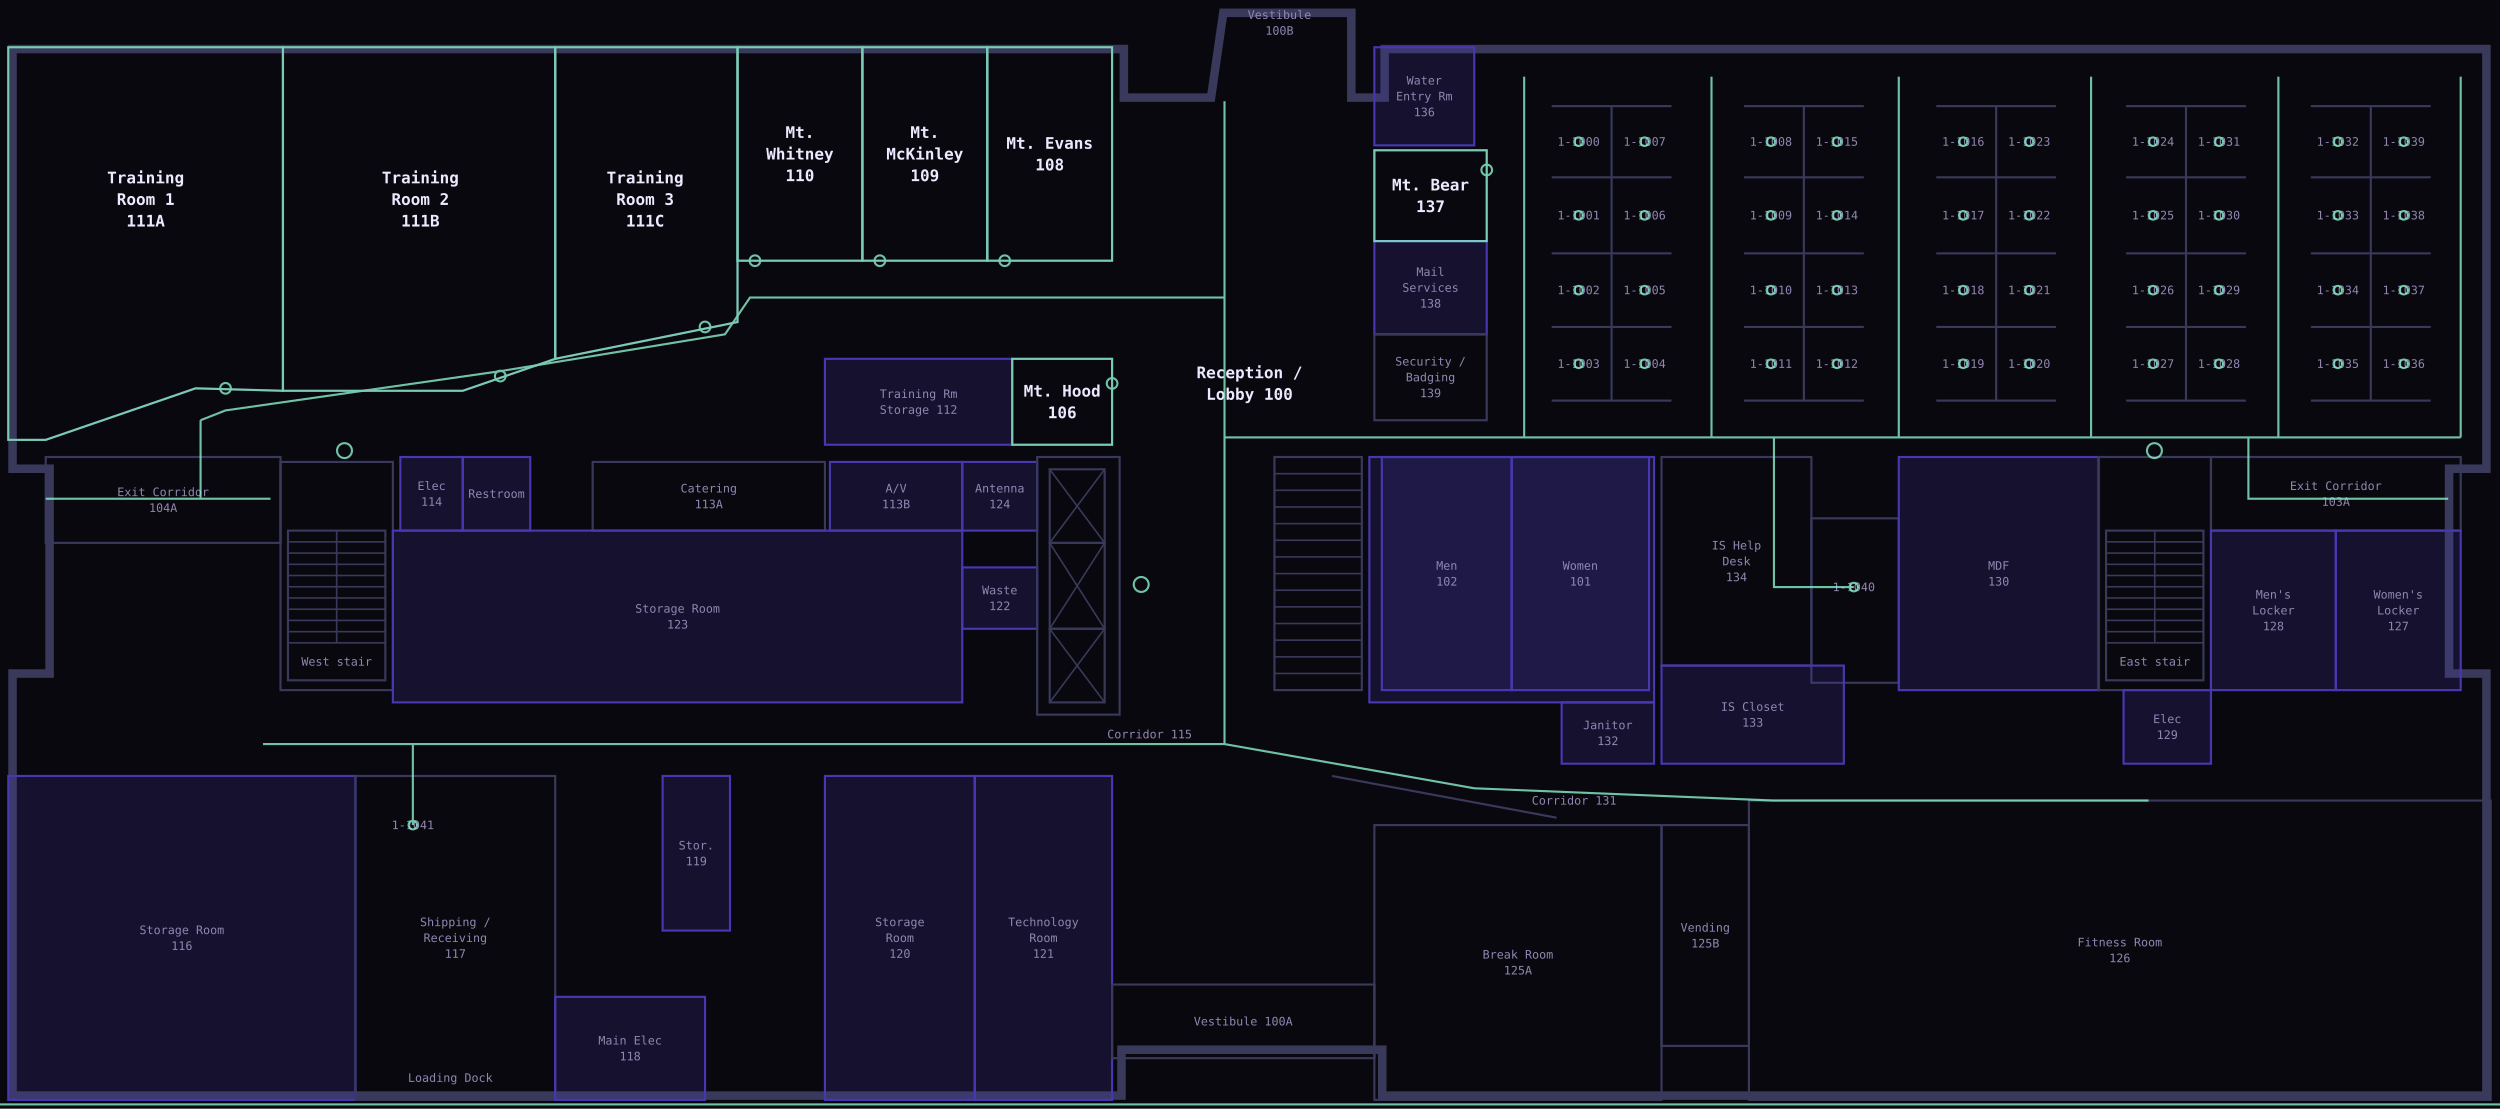
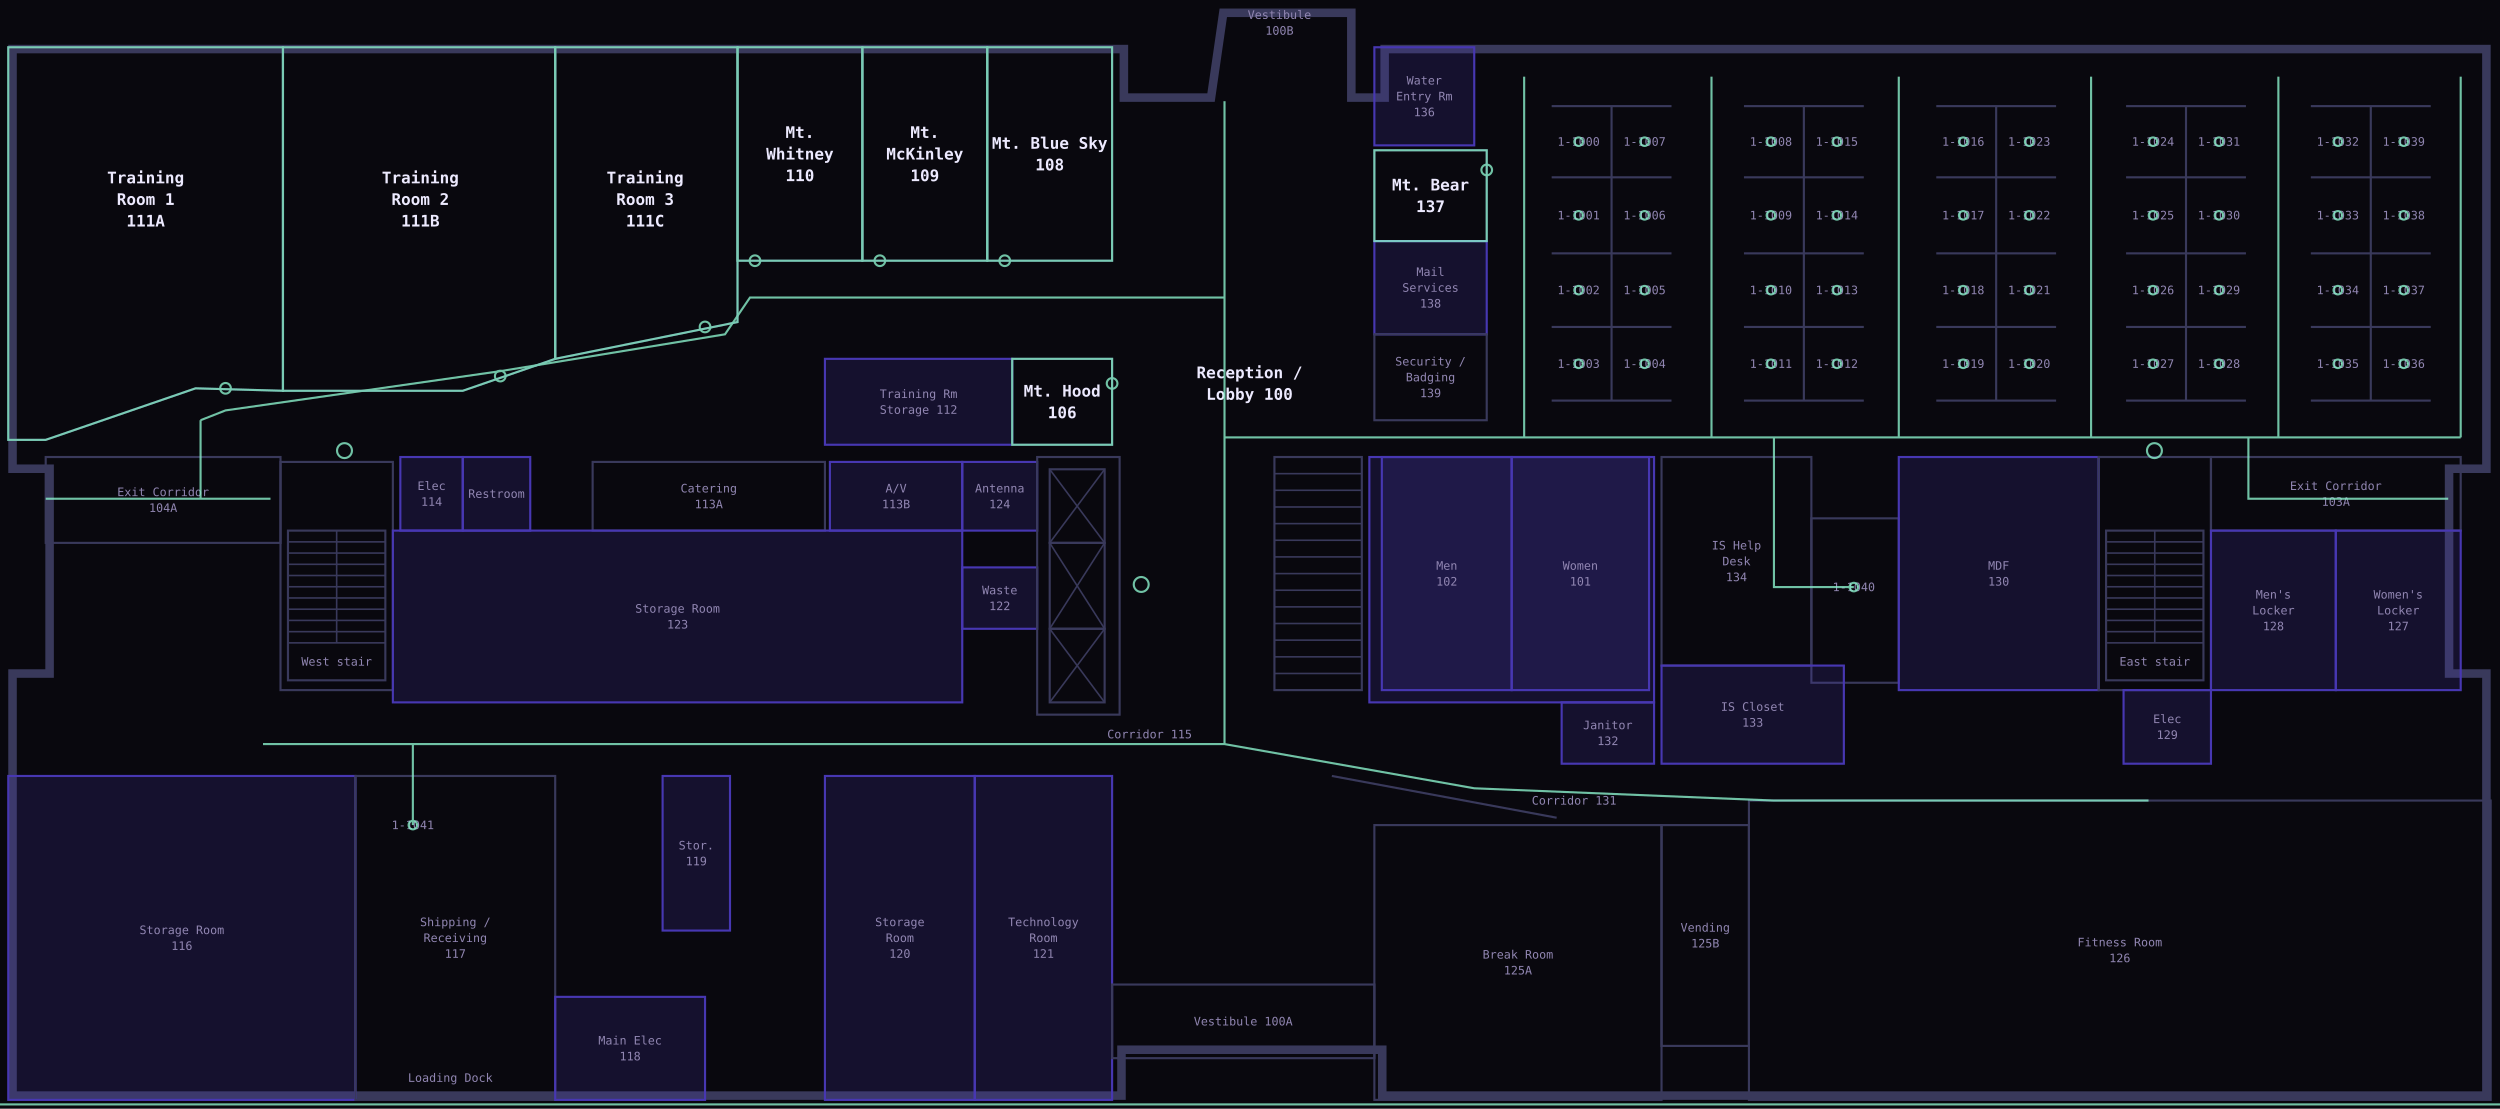
<svg xmlns="http://www.w3.org/2000/svg" width="4688" height="2079" viewBox="0 0 4688 2079">
  <rect width="4688" height="2079" fill="#09080e" />
  <g id="plan">
    <g id="building-outline" transform="translate(0,0)">
      <clipPath id="outline-clip">
        <polygon points="4670.5,2062.5 4670.5,1255 4600.5,1255 4600.5,887 4670.5,887 4670.5,84 2588.5,84 2588.5,175 2542,175 2542,16 2287,16 2264,175 2115.5,175 2115.5,84 15.5,84 15.5,887 85,887 85,1255 15.5,1255 15.5,2062.5 2111,2062.5 2111,1976.5 2584,1976.5 2584,2062.5" />
      </clipPath>
      <polygon points="4670.5,2062.5 4670.5,1255 4600.5,1255 4600.5,887 4670.5,887 4670.5,84 2588.5,84 2588.5,175 2542,175 2542,16 2287,16 2264,175 2115.5,175 2115.5,84 15.5,84 15.5,887 85,887 85,1255 15.5,1255 15.5,2062.5 2111,2062.5 2111,1976.5 2584,1976.5 2584,2062.5" fill="none" stroke="#39395b" stroke-width="32" clip-path="url(#outline-clip)" />
    </g>
    <polygon points="15.5,88.6 530.6,88.6 530.6,732.8 366.7,728.2 85.7,824.8 15.5,824.8" fill="none" stroke="#39395b" stroke-width="4" />
    <text x="273.1" y="333.4" font-family="Roboto Mono, ui-monospace, Menlo, monospace" font-size="30" font-weight="600" fill="#edeaff" text-anchor="middle" dominant-baseline="central">Training</text>
    <text x="273.1" y="373.9" font-family="Roboto Mono, ui-monospace, Menlo, monospace" font-size="30" font-weight="600" fill="#edeaff" text-anchor="middle" dominant-baseline="central">Room 1</text>
    <text x="273.1" y="414.4" font-family="Roboto Mono, ui-monospace, Menlo, monospace" font-size="30" font-weight="600" fill="#edeaff" text-anchor="middle" dominant-baseline="central">111A</text>
    <polygon points="530.6,88.6 1041.1,88.6 1041.1,672.9 867.8,732.8 530.6,732.8" fill="none" stroke="#39395b" stroke-width="4" />
    <text x="788.2" y="333.4" font-family="Roboto Mono, ui-monospace, Menlo, monospace" font-size="30" font-weight="600" fill="#edeaff" text-anchor="middle" dominant-baseline="central">Training</text>
    <text x="788.2" y="373.9" font-family="Roboto Mono, ui-monospace, Menlo, monospace" font-size="30" font-weight="600" fill="#edeaff" text-anchor="middle" dominant-baseline="central">Room 2</text>
    <text x="788.2" y="414.4" font-family="Roboto Mono, ui-monospace, Menlo, monospace" font-size="30" font-weight="600" fill="#edeaff" text-anchor="middle" dominant-baseline="central">111B</text>
    <polygon points="1041.1,88.6 1383,88.6 1383,603.9 1041.1,672.9" fill="none" stroke="#39395b" stroke-width="4" />
    <text x="1209.7" y="333.4" font-family="Roboto Mono, ui-monospace, Menlo, monospace" font-size="30" font-weight="600" fill="#edeaff" text-anchor="middle" dominant-baseline="central">Training</text>
    <text x="1209.7" y="373.9" font-family="Roboto Mono, ui-monospace, Menlo, monospace" font-size="30" font-weight="600" fill="#edeaff" text-anchor="middle" dominant-baseline="central">Room 3</text>
    <text x="1209.7" y="414.4" font-family="Roboto Mono, ui-monospace, Menlo, monospace" font-size="30" font-weight="600" fill="#edeaff" text-anchor="middle" dominant-baseline="central">111C</text>
    <polygon points="1383,88.6 1617.1,88.6 1617.1,488.9 1383,488.9" fill="none" stroke="#39395b" stroke-width="4" />
    <text x="1500" y="248.3" font-family="Roboto Mono, ui-monospace, Menlo, monospace" font-size="30" font-weight="600" fill="#edeaff" text-anchor="middle" dominant-baseline="central">Mt.</text>
    <text x="1500" y="288.8" font-family="Roboto Mono, ui-monospace, Menlo, monospace" font-size="30" font-weight="600" fill="#edeaff" text-anchor="middle" dominant-baseline="central">Whitney</text>
    <text x="1500" y="329.3" font-family="Roboto Mono, ui-monospace, Menlo, monospace" font-size="30" font-weight="600" fill="#edeaff" text-anchor="middle" dominant-baseline="central">110</text>
    <polygon points="1617.1,88.6 1851.3,88.6 1851.3,488.9 1617.1,488.9" fill="none" stroke="#39395b" stroke-width="4" />
    <text x="1734.2" y="248.3" font-family="Roboto Mono, ui-monospace, Menlo, monospace" font-size="30" font-weight="600" fill="#edeaff" text-anchor="middle" dominant-baseline="central">Mt.</text>
    <text x="1734.2" y="288.8" font-family="Roboto Mono, ui-monospace, Menlo, monospace" font-size="30" font-weight="600" fill="#edeaff" text-anchor="middle" dominant-baseline="central">McKinley</text>
    <text x="1734.2" y="329.3" font-family="Roboto Mono, ui-monospace, Menlo, monospace" font-size="30" font-weight="600" fill="#edeaff" text-anchor="middle" dominant-baseline="central">109</text>
    <polygon points="1851.3,88.6 2085.4,88.6 2085.4,488.9 1851.3,488.9" fill="none" stroke="#39395b" stroke-width="4" />
-     <text x="1968.4" y="268.6" font-family="Roboto Mono, ui-monospace, Menlo, monospace" font-size="30" font-weight="600" fill="#edeaff" text-anchor="middle" dominant-baseline="central">Mt. Evans</text>
+     <text x="1968.4" y="268.6" font-family="Roboto Mono, ui-monospace, Menlo, monospace" font-size="30" font-weight="600" fill="#edeaff" text-anchor="middle" dominant-baseline="central">Mt. Blue Sky</text>
    <text x="1968.4" y="309.1" font-family="Roboto Mono, ui-monospace, Menlo, monospace" font-size="30" font-weight="600" fill="#edeaff" text-anchor="middle" dominant-baseline="central">108</text>
    <polygon points="1546.9,672.9 1898.1,672.9 1898.1,834 1546.9,834" fill="#4737b2" fill-opacity=".2" stroke="#4737b2" stroke-width="4" />
    <text x="1722.5" y="738.7" font-family="Roboto Mono, ui-monospace, Menlo, monospace" font-size="22" font-weight="400" fill="#9186b2" text-anchor="middle" dominant-baseline="central">Training Rm</text>
    <text x="1722.5" y="768.4" font-family="Roboto Mono, ui-monospace, Menlo, monospace" font-size="22" font-weight="400" fill="#9186b2" text-anchor="middle" dominant-baseline="central">Storage 112</text>
    <polygon points="1898.1,672.9 2085.4,672.9 2085.4,834 1898.1,834" fill="none" stroke="#39395b" stroke-width="4" />
    <text x="1991.8" y="733.3" font-family="Roboto Mono, ui-monospace, Menlo, monospace" font-size="30" font-weight="600" fill="#edeaff" text-anchor="middle" dominant-baseline="central">Mt. Hood</text>
    <text x="1991.8" y="773.8" font-family="Roboto Mono, ui-monospace, Menlo, monospace" font-size="30" font-weight="600" fill="#edeaff" text-anchor="middle" dominant-baseline="central">106</text>
    <polygon points="2577.2,88.6 2764.5,88.6 2764.5,272.6 2577.2,272.6" fill="#4737b2" fill-opacity=".2" stroke="#4737b2" stroke-width="4" />
    <text x="2670.8" y="150.9" font-family="Roboto Mono, ui-monospace, Menlo, monospace" font-size="22" font-weight="400" fill="#9186b2" text-anchor="middle" dominant-baseline="central">Water</text>
    <text x="2670.8" y="180.6" font-family="Roboto Mono, ui-monospace, Menlo, monospace" font-size="22" font-weight="400" fill="#9186b2" text-anchor="middle" dominant-baseline="central">Entry Rm</text>
    <text x="2670.8" y="210.3" font-family="Roboto Mono, ui-monospace, Menlo, monospace" font-size="22" font-weight="400" fill="#9186b2" text-anchor="middle" dominant-baseline="central">136</text>
    <polygon points="2577.2,281.8 2787.9,281.8 2787.9,452.1 2577.2,452.1" fill="none" stroke="#39395b" stroke-width="4" />
    <text x="2682.5" y="346.8" font-family="Roboto Mono, ui-monospace, Menlo, monospace" font-size="30" font-weight="600" fill="#edeaff" text-anchor="middle" dominant-baseline="central">Mt. Bear</text>
    <text x="2682.5" y="387.3" font-family="Roboto Mono, ui-monospace, Menlo, monospace" font-size="30" font-weight="600" fill="#edeaff" text-anchor="middle" dominant-baseline="central">137</text>
    <polygon points="2577.2,452.1 2787.9,452.1 2787.9,626.9 2577.2,626.9" fill="#4737b2" fill-opacity=".2" stroke="#4737b2" stroke-width="4" />
    <text x="2682.5" y="509.8" font-family="Roboto Mono, ui-monospace, Menlo, monospace" font-size="22" font-weight="400" fill="#9186b2" text-anchor="middle" dominant-baseline="central">Mail</text>
    <text x="2682.5" y="539.5" font-family="Roboto Mono, ui-monospace, Menlo, monospace" font-size="22" font-weight="400" fill="#9186b2" text-anchor="middle" dominant-baseline="central">Services</text>
    <text x="2682.5" y="569.2" font-family="Roboto Mono, ui-monospace, Menlo, monospace" font-size="22" font-weight="400" fill="#9186b2" text-anchor="middle" dominant-baseline="central">138</text>
    <polygon points="2577.2,626.9 2787.9,626.9 2787.9,788 2577.2,788" fill="none" stroke="#39395b" stroke-width="4" />
    <text x="2682.5" y="677.8" font-family="Roboto Mono, ui-monospace, Menlo, monospace" font-size="22" font-weight="400" fill="#9186b2" text-anchor="middle" dominant-baseline="central">Security /</text>
    <text x="2682.5" y="707.5" font-family="Roboto Mono, ui-monospace, Menlo, monospace" font-size="22" font-weight="400" fill="#9186b2" text-anchor="middle" dominant-baseline="central">Badging</text>
    <text x="2682.5" y="737.2" font-family="Roboto Mono, ui-monospace, Menlo, monospace" font-size="22" font-weight="400" fill="#9186b2" text-anchor="middle" dominant-baseline="central">139</text>
    <polygon points="85.7,857 526,857 526,1018 85.7,1018" fill="none" stroke="#39395b" stroke-width="4" />
    <text x="305.9" y="922.7" font-family="Roboto Mono, ui-monospace, Menlo, monospace" font-size="22" font-weight="400" fill="#9186b2" text-anchor="middle" dominant-baseline="central">Exit Corridor</text>
    <text x="305.9" y="952.4" font-family="Roboto Mono, ui-monospace, Menlo, monospace" font-size="22" font-weight="400" fill="#9186b2" text-anchor="middle" dominant-baseline="central">104A</text>
    <polygon points="526,866.2 736.7,866.2 736.7,1294.1 526,1294.1" fill="none" stroke="#39395b" stroke-width="4" />
    <polygon points="750.7,857 867.8,857 867.8,995 750.7,995" fill="#4737b2" fill-opacity=".2" stroke="#4737b2" stroke-width="4" />
    <text x="809.3" y="911.2" font-family="Roboto Mono, ui-monospace, Menlo, monospace" font-size="22" font-weight="400" fill="#9186b2" text-anchor="middle" dominant-baseline="central">Elec</text>
    <text x="809.3" y="940.9" font-family="Roboto Mono, ui-monospace, Menlo, monospace" font-size="22" font-weight="400" fill="#9186b2" text-anchor="middle" dominant-baseline="central">114</text>
    <polygon points="867.8,857 994.3,857 994.3,995 867.8,995" fill="#4737b2" fill-opacity=".2" stroke="#4737b2" stroke-width="4" />
    <text x="931" y="926" font-family="Roboto Mono, ui-monospace, Menlo, monospace" font-size="22" font-weight="400" fill="#9186b2" text-anchor="middle" dominant-baseline="central">Restroom</text>
    <polygon points="1111.3,866.2 1546.9,866.2 1546.9,995 1111.3,995" fill="none" stroke="#39395b" stroke-width="4" />
    <text x="1329.1" y="915.8" font-family="Roboto Mono, ui-monospace, Menlo, monospace" font-size="22" font-weight="400" fill="#9186b2" text-anchor="middle" dominant-baseline="central">Catering</text>
    <text x="1329.1" y="945.5" font-family="Roboto Mono, ui-monospace, Menlo, monospace" font-size="22" font-weight="400" fill="#9186b2" text-anchor="middle" dominant-baseline="central">113A</text>
    <polygon points="1556.2,866.2 1804.4,866.2 1804.4,995 1556.2,995" fill="#4737b2" fill-opacity=".2" stroke="#4737b2" stroke-width="4" />
    <text x="1680.3" y="915.8" font-family="Roboto Mono, ui-monospace, Menlo, monospace" font-size="22" font-weight="400" fill="#9186b2" text-anchor="middle" dominant-baseline="central">A/V</text>
    <text x="1680.3" y="945.5" font-family="Roboto Mono, ui-monospace, Menlo, monospace" font-size="22" font-weight="400" fill="#9186b2" text-anchor="middle" dominant-baseline="central">113B</text>
    <polygon points="736.7,995 1804.4,995 1804.4,1317.1 736.7,1317.1" fill="#4737b2" fill-opacity=".2" stroke="#4737b2" stroke-width="4" />
    <text x="1270.6" y="1141.3" font-family="Roboto Mono, ui-monospace, Menlo, monospace" font-size="22" font-weight="400" fill="#9186b2" text-anchor="middle" dominant-baseline="central">Storage Room</text>
    <text x="1270.6" y="1171" font-family="Roboto Mono, ui-monospace, Menlo, monospace" font-size="22" font-weight="400" fill="#9186b2" text-anchor="middle" dominant-baseline="central">123</text>
    <polygon points="1804.4,866.2 1944.9,866.2 1944.9,995 1804.4,995" fill="#4737b2" fill-opacity=".2" stroke="#4737b2" stroke-width="4" />
    <text x="1874.7" y="915.8" font-family="Roboto Mono, ui-monospace, Menlo, monospace" font-size="22" font-weight="400" fill="#9186b2" text-anchor="middle" dominant-baseline="central">Antenna</text>
    <text x="1874.7" y="945.5" font-family="Roboto Mono, ui-monospace, Menlo, monospace" font-size="22" font-weight="400" fill="#9186b2" text-anchor="middle" dominant-baseline="central">124</text>
    <polygon points="1804.4,1064 1944.9,1064 1944.9,1179.1 1804.4,1179.1" fill="#4737b2" fill-opacity=".2" stroke="#4737b2" stroke-width="4" />
    <text x="1874.7" y="1106.8" font-family="Roboto Mono, ui-monospace, Menlo, monospace" font-size="22" font-weight="400" fill="#9186b2" text-anchor="middle" dominant-baseline="central">Waste</text>
    <text x="1874.7" y="1136.5" font-family="Roboto Mono, ui-monospace, Menlo, monospace" font-size="22" font-weight="400" fill="#9186b2" text-anchor="middle" dominant-baseline="central">122</text>
    <polygon points="1944.9,857 2099.5,857 2099.5,1340.1 1944.9,1340.1" fill="none" stroke="#39395b" stroke-width="4" />
    <polygon points="2567.8,857 3101.7,857 3101.7,1317.1 2567.8,1317.1" fill="#4737b2" fill-opacity=".2" stroke="#4737b2" stroke-width="4" />
    <polygon points="2591.2,857 2834.7,857 2834.7,1294.1 2591.2,1294.1" fill="#4737b2" fill-opacity=".2" stroke="#4737b2" stroke-width="4" />
    <text x="2713" y="1060.8" font-family="Roboto Mono, ui-monospace, Menlo, monospace" font-size="22" font-weight="400" fill="#9186b2" text-anchor="middle" dominant-baseline="central">Men</text>
    <text x="2713" y="1090.5" font-family="Roboto Mono, ui-monospace, Menlo, monospace" font-size="22" font-weight="400" fill="#9186b2" text-anchor="middle" dominant-baseline="central">102</text>
    <polygon points="2834.7,857 3092.3,857 3092.3,1294.1 2834.7,1294.1" fill="#4737b2" fill-opacity=".2" stroke="#4737b2" stroke-width="4" />
    <text x="2963.5" y="1060.8" font-family="Roboto Mono, ui-monospace, Menlo, monospace" font-size="22" font-weight="400" fill="#9186b2" text-anchor="middle" dominant-baseline="central">Women</text>
    <text x="2963.5" y="1090.5" font-family="Roboto Mono, ui-monospace, Menlo, monospace" font-size="22" font-weight="400" fill="#9186b2" text-anchor="middle" dominant-baseline="central">101</text>
    <polygon points="3115.7,857 3396.7,857 3396.7,1248.1 3115.7,1248.1" fill="none" stroke="#39395b" stroke-width="4" />
    <text x="3256.2" y="1022.8" font-family="Roboto Mono, ui-monospace, Menlo, monospace" font-size="22" font-weight="400" fill="#9186b2" text-anchor="middle" dominant-baseline="central">IS Help</text>
    <text x="3256.2" y="1052.5" font-family="Roboto Mono, ui-monospace, Menlo, monospace" font-size="22" font-weight="400" fill="#9186b2" text-anchor="middle" dominant-baseline="central">Desk</text>
    <text x="3256.2" y="1082.2" font-family="Roboto Mono, ui-monospace, Menlo, monospace" font-size="22" font-weight="400" fill="#9186b2" text-anchor="middle" dominant-baseline="central">134</text>
    <polygon points="3396.7,972 3560.6,972 3560.6,1280.3 3396.7,1280.3" fill="none" stroke="#39395b" stroke-width="4" />
    <polygon points="3115.7,1248.1 3457.6,1248.1 3457.6,1432.1 3115.7,1432.1" fill="#4737b2" fill-opacity=".2" stroke="#4737b2" stroke-width="4" />
    <text x="3286.6" y="1325.3" font-family="Roboto Mono, ui-monospace, Menlo, monospace" font-size="22" font-weight="400" fill="#9186b2" text-anchor="middle" dominant-baseline="central">IS Closet</text>
    <text x="3286.6" y="1355" font-family="Roboto Mono, ui-monospace, Menlo, monospace" font-size="22" font-weight="400" fill="#9186b2" text-anchor="middle" dominant-baseline="central">133</text>
    <polygon points="2928.4,1317.1 3101.7,1317.1 3101.7,1432.1 2928.4,1432.1" fill="#4737b2" fill-opacity=".2" stroke="#4737b2" stroke-width="4" />
    <text x="3015" y="1359.8" font-family="Roboto Mono, ui-monospace, Menlo, monospace" font-size="22" font-weight="400" fill="#9186b2" text-anchor="middle" dominant-baseline="central">Janitor</text>
    <text x="3015" y="1389.5" font-family="Roboto Mono, ui-monospace, Menlo, monospace" font-size="22" font-weight="400" fill="#9186b2" text-anchor="middle" dominant-baseline="central">132</text>
    <polygon points="3560.6,857 3935.3,857 3935.3,1294.1 3560.6,1294.1" fill="#4737b2" fill-opacity=".2" stroke="#4737b2" stroke-width="4" />
    <text x="3747.9" y="1060.8" font-family="Roboto Mono, ui-monospace, Menlo, monospace" font-size="22" font-weight="400" fill="#9186b2" text-anchor="middle" dominant-baseline="central">MDF</text>
    <text x="3747.9" y="1090.5" font-family="Roboto Mono, ui-monospace, Menlo, monospace" font-size="22" font-weight="400" fill="#9186b2" text-anchor="middle" dominant-baseline="central">130</text>
    <polygon points="3935.3,857 4146,857 4146,1294.1 3935.3,1294.1" fill="none" stroke="#39395b" stroke-width="4" />
    <polygon points="4146,857 4614.3,857 4614.3,995 4146,995" fill="none" stroke="#39395b" stroke-width="4" />
    <text x="4380.1" y="911.2" font-family="Roboto Mono, ui-monospace, Menlo, monospace" font-size="22" font-weight="400" fill="#9186b2" text-anchor="middle" dominant-baseline="central">Exit Corridor</text>
    <text x="4380.1" y="940.9" font-family="Roboto Mono, ui-monospace, Menlo, monospace" font-size="22" font-weight="400" fill="#9186b2" text-anchor="middle" dominant-baseline="central">103A</text>
    <polygon points="4146,995 4380.1,995 4380.1,1294.1 4146,1294.1" fill="#4737b2" fill-opacity=".2" stroke="#4737b2" stroke-width="4" />
    <text x="4263.1" y="1114.9" font-family="Roboto Mono, ui-monospace, Menlo, monospace" font-size="22" font-weight="400" fill="#9186b2" text-anchor="middle" dominant-baseline="central">Men's</text>
    <text x="4263.1" y="1144.6" font-family="Roboto Mono, ui-monospace, Menlo, monospace" font-size="22" font-weight="400" fill="#9186b2" text-anchor="middle" dominant-baseline="central">Locker</text>
    <text x="4263.1" y="1174.3" font-family="Roboto Mono, ui-monospace, Menlo, monospace" font-size="22" font-weight="400" fill="#9186b2" text-anchor="middle" dominant-baseline="central">128</text>
    <polygon points="4380.1,995 4614.3,995 4614.3,1294.1 4380.1,1294.1" fill="#4737b2" fill-opacity=".2" stroke="#4737b2" stroke-width="4" />
    <text x="4497.2" y="1114.9" font-family="Roboto Mono, ui-monospace, Menlo, monospace" font-size="22" font-weight="400" fill="#9186b2" text-anchor="middle" dominant-baseline="central">Women's</text>
    <text x="4497.2" y="1144.6" font-family="Roboto Mono, ui-monospace, Menlo, monospace" font-size="22" font-weight="400" fill="#9186b2" text-anchor="middle" dominant-baseline="central">Locker</text>
    <text x="4497.2" y="1174.3" font-family="Roboto Mono, ui-monospace, Menlo, monospace" font-size="22" font-weight="400" fill="#9186b2" text-anchor="middle" dominant-baseline="central">127</text>
    <polygon points="3982.1,1294.1 4146,1294.1 4146,1432.1 3982.1,1432.1" fill="#4737b2" fill-opacity=".2" stroke="#4737b2" stroke-width="4" />
    <text x="4064" y="1348.3" font-family="Roboto Mono, ui-monospace, Menlo, monospace" font-size="22" font-weight="400" fill="#9186b2" text-anchor="middle" dominant-baseline="central">Elec</text>
    <text x="4064" y="1378" font-family="Roboto Mono, ui-monospace, Menlo, monospace" font-size="22" font-weight="400" fill="#9186b2" text-anchor="middle" dominant-baseline="central">129</text>
    <polygon points="15.5,1455.1 666.5,1455.1 666.5,2062.5 15.5,2062.5" fill="#4737b2" fill-opacity=".2" stroke="#4737b2" stroke-width="4" />
    <text x="341" y="1744" font-family="Roboto Mono, ui-monospace, Menlo, monospace" font-size="22" font-weight="400" fill="#9186b2" text-anchor="middle" dominant-baseline="central">Storage Room</text>
    <text x="341" y="1773.7" font-family="Roboto Mono, ui-monospace, Menlo, monospace" font-size="22" font-weight="400" fill="#9186b2" text-anchor="middle" dominant-baseline="central">116</text>
    <polygon points="666.5,1455.1 1041.1,1455.1 1041.1,2062.5 666.5,2062.5" fill="none" stroke="#39395b" stroke-width="4" />
    <text x="853.8" y="1729.1" font-family="Roboto Mono, ui-monospace, Menlo, monospace" font-size="22" font-weight="400" fill="#9186b2" text-anchor="middle" dominant-baseline="central">Shipping /</text>
    <text x="853.8" y="1758.8" font-family="Roboto Mono, ui-monospace, Menlo, monospace" font-size="22" font-weight="400" fill="#9186b2" text-anchor="middle" dominant-baseline="central">Receiving</text>
    <text x="853.8" y="1788.5" font-family="Roboto Mono, ui-monospace, Menlo, monospace" font-size="22" font-weight="400" fill="#9186b2" text-anchor="middle" dominant-baseline="central">117</text>
    <polygon points="1242.5,1455.1 1368.9,1455.1 1368.9,1745 1242.5,1745" fill="#4737b2" fill-opacity=".2" stroke="#4737b2" stroke-width="4" />
    <text x="1305.7" y="1585.3" font-family="Roboto Mono, ui-monospace, Menlo, monospace" font-size="22" font-weight="400" fill="#9186b2" text-anchor="middle" dominant-baseline="central">Stor.</text>
    <text x="1305.7" y="1615" font-family="Roboto Mono, ui-monospace, Menlo, monospace" font-size="22" font-weight="400" fill="#9186b2" text-anchor="middle" dominant-baseline="central">119</text>
    <polygon points="1041.1,1869.3 1322.1,1869.3 1322.1,2062.5 1041.1,2062.5" fill="#4737b2" fill-opacity=".2" stroke="#4737b2" stroke-width="4" />
    <text x="1181.6" y="1951.1" font-family="Roboto Mono, ui-monospace, Menlo, monospace" font-size="22" font-weight="400" fill="#9186b2" text-anchor="middle" dominant-baseline="central">Main Elec</text>
    <text x="1181.6" y="1980.8" font-family="Roboto Mono, ui-monospace, Menlo, monospace" font-size="22" font-weight="400" fill="#9186b2" text-anchor="middle" dominant-baseline="central">118</text>
    <polygon points="1546.9,1455.1 1827.9,1455.1 1827.9,2062.5 1546.9,2062.5" fill="#4737b2" fill-opacity=".2" stroke="#4737b2" stroke-width="4" />
    <text x="1687.4" y="1729.1" font-family="Roboto Mono, ui-monospace, Menlo, monospace" font-size="22" font-weight="400" fill="#9186b2" text-anchor="middle" dominant-baseline="central">Storage</text>
    <text x="1687.4" y="1758.8" font-family="Roboto Mono, ui-monospace, Menlo, monospace" font-size="22" font-weight="400" fill="#9186b2" text-anchor="middle" dominant-baseline="central">Room</text>
    <text x="1687.4" y="1788.5" font-family="Roboto Mono, ui-monospace, Menlo, monospace" font-size="22" font-weight="400" fill="#9186b2" text-anchor="middle" dominant-baseline="central">120</text>
    <polygon points="1827.9,1455.1 2085.4,1455.1 2085.4,2062.5 1827.9,2062.5" fill="#4737b2" fill-opacity=".2" stroke="#4737b2" stroke-width="4" />
    <text x="1956.6" y="1729.1" font-family="Roboto Mono, ui-monospace, Menlo, monospace" font-size="22" font-weight="400" fill="#9186b2" text-anchor="middle" dominant-baseline="central">Technology</text>
    <text x="1956.6" y="1758.8" font-family="Roboto Mono, ui-monospace, Menlo, monospace" font-size="22" font-weight="400" fill="#9186b2" text-anchor="middle" dominant-baseline="central">Room</text>
    <text x="1956.6" y="1788.5" font-family="Roboto Mono, ui-monospace, Menlo, monospace" font-size="22" font-weight="400" fill="#9186b2" text-anchor="middle" dominant-baseline="central">121</text>
    <polygon points="2085.4,1846.2 2577.2,1846.2 2577.2,1984.3 2085.4,1984.3" fill="none" stroke="#39395b" stroke-width="4" />
    <text x="2331.3" y="1915.3" font-family="Roboto Mono, ui-monospace, Menlo, monospace" font-size="22" font-weight="400" fill="#9186b2" text-anchor="middle" dominant-baseline="central">Vestibule 100A</text>
    <polygon points="2577.2,1547.2 3115.7,1547.2 3115.7,2062.5 2577.2,2062.5" fill="none" stroke="#39395b" stroke-width="4" />
    <text x="2846.4" y="1790" font-family="Roboto Mono, ui-monospace, Menlo, monospace" font-size="22" font-weight="400" fill="#9186b2" text-anchor="middle" dominant-baseline="central">Break Room</text>
    <text x="2846.4" y="1819.7" font-family="Roboto Mono, ui-monospace, Menlo, monospace" font-size="22" font-weight="400" fill="#9186b2" text-anchor="middle" dominant-baseline="central">125A</text>
    <polygon points="3115.7,1547.2 3279.6,1547.2 3279.6,1961.3 3115.7,1961.3" fill="none" stroke="#39395b" stroke-width="4" />
    <text x="3197.7" y="1739.4" font-family="Roboto Mono, ui-monospace, Menlo, monospace" font-size="22" font-weight="400" fill="#9186b2" text-anchor="middle" dominant-baseline="central">Vending</text>
    <text x="3197.7" y="1769.1" font-family="Roboto Mono, ui-monospace, Menlo, monospace" font-size="22" font-weight="400" fill="#9186b2" text-anchor="middle" dominant-baseline="central">125B</text>
    <polygon points="3279.6,1501.2 4670.5,1501.2 4670.5,2062.5 3279.6,2062.5" fill="none" stroke="#39395b" stroke-width="4" />
    <text x="3975.1" y="1767" font-family="Roboto Mono, ui-monospace, Menlo, monospace" font-size="22" font-weight="400" fill="#9186b2" text-anchor="middle" dominant-baseline="central">Fitness Room</text>
    <text x="3975.1" y="1796.7" font-family="Roboto Mono, ui-monospace, Menlo, monospace" font-size="22" font-weight="400" fill="#9186b2" text-anchor="middle" dominant-baseline="central">126</text>
    <polyline points="2497.5,1455.1 2919,1533.4" fill="none" stroke="#39395b" stroke-width="4" />
    <polygon points="1968.4,880 2071.4,880 2071.4,1018 1968.4,1018" fill="none" stroke="#39395b" stroke-width="4" />
    <line x1="1968.4" y1="880" x2="2071.4" y2="1018" stroke="#39395b" stroke-width="3" />
    <line x1="2071.4" y1="880" x2="1968.4" y2="1018" stroke="#39395b" stroke-width="3" />
    <polygon points="1968.4,1018 2071.4,1018 2071.4,1179.1 1968.4,1179.1" fill="none" stroke="#39395b" stroke-width="4" />
    <line x1="1968.4" y1="1018" x2="2071.4" y2="1179.1" stroke="#39395b" stroke-width="3" />
    <line x1="2071.4" y1="1018" x2="1968.4" y2="1179.1" stroke="#39395b" stroke-width="3" />
    <polygon points="1968.4,1179.1 2071.4,1179.1 2071.4,1317.1 1968.4,1317.1" fill="none" stroke="#39395b" stroke-width="4" />
    <line x1="1968.4" y1="1179.1" x2="2071.4" y2="1317.1" stroke="#39395b" stroke-width="3" />
    <line x1="2071.4" y1="1179.1" x2="1968.4" y2="1317.1" stroke="#39395b" stroke-width="3" />
    <polygon points="540,995 722.6,995 722.6,1275.7 540,1275.7" fill="none" stroke="#39395b" stroke-width="4" />
    <line x1="540" y1="1016.1" x2="722.6" y2="1016.1" stroke="#39395b" stroke-width="3" />
    <line x1="540" y1="1037.1" x2="722.6" y2="1037.1" stroke="#39395b" stroke-width="3" />
    <line x1="540" y1="1058.2" x2="722.6" y2="1058.2" stroke="#39395b" stroke-width="3" />
    <line x1="540" y1="1079.2" x2="722.6" y2="1079.2" stroke="#39395b" stroke-width="3" />
    <line x1="540" y1="1100.3" x2="722.6" y2="1100.3" stroke="#39395b" stroke-width="3" />
    <line x1="540" y1="1121.3" x2="722.6" y2="1121.3" stroke="#39395b" stroke-width="3" />
    <line x1="540" y1="1142.4" x2="722.6" y2="1142.4" stroke="#39395b" stroke-width="3" />
    <line x1="540" y1="1163.4" x2="722.6" y2="1163.4" stroke="#39395b" stroke-width="3" />
    <line x1="540" y1="1184.5" x2="722.6" y2="1184.5" stroke="#39395b" stroke-width="3" />
    <line x1="540" y1="1205.5" x2="722.6" y2="1205.5" stroke="#39395b" stroke-width="3" />
    <line x1="631.3" y1="995" x2="631.3" y2="1205.5" stroke="#39395b" stroke-width="3" />
    <text x="631.3" y="1240.6" font-family="Roboto Mono, ui-monospace, Menlo, monospace" font-size="22" font-weight="400" fill="#9186b2" text-anchor="middle" dominant-baseline="central">West stair</text>
    <polygon points="2389.8,857 2553.7,857 2553.7,1294.1 2389.8,1294.1" fill="none" stroke="#39395b" stroke-width="4" />
    <line x1="2389.8" y1="888.2" x2="2553.7" y2="888.2" stroke="#39395b" stroke-width="3" />
    <line x1="2389.8" y1="919.4" x2="2553.7" y2="919.4" stroke="#39395b" stroke-width="3" />
    <line x1="2389.8" y1="950.7" x2="2553.7" y2="950.7" stroke="#39395b" stroke-width="3" />
    <line x1="2389.8" y1="981.9" x2="2553.7" y2="981.9" stroke="#39395b" stroke-width="3" />
    <line x1="2389.8" y1="1013.1" x2="2553.7" y2="1013.1" stroke="#39395b" stroke-width="3" />
    <line x1="2389.8" y1="1044.3" x2="2553.7" y2="1044.3" stroke="#39395b" stroke-width="3" />
    <line x1="2389.8" y1="1075.6" x2="2553.7" y2="1075.6" stroke="#39395b" stroke-width="3" />
    <line x1="2389.8" y1="1106.8" x2="2553.7" y2="1106.8" stroke="#39395b" stroke-width="3" />
    <line x1="2389.8" y1="1138" x2="2553.7" y2="1138" stroke="#39395b" stroke-width="3" />
    <line x1="2389.8" y1="1169.2" x2="2553.7" y2="1169.2" stroke="#39395b" stroke-width="3" />
    <line x1="2389.8" y1="1200.4" x2="2553.7" y2="1200.4" stroke="#39395b" stroke-width="3" />
    <line x1="2389.8" y1="1231.7" x2="2553.7" y2="1231.7" stroke="#39395b" stroke-width="3" />
    <line x1="2389.8" y1="1262.9" x2="2553.7" y2="1262.9" stroke="#39395b" stroke-width="3" />
    <line x1="2389.8" y1="1294.1" x2="2553.7" y2="1294.1" stroke="#39395b" stroke-width="3" />
    <polygon points="3949.3,995 4131.9,995 4131.9,1275.7 3949.3,1275.7" fill="none" stroke="#39395b" stroke-width="4" />
    <line x1="3949.3" y1="1016.1" x2="4131.9" y2="1016.1" stroke="#39395b" stroke-width="3" />
    <line x1="3949.3" y1="1037.1" x2="4131.9" y2="1037.1" stroke="#39395b" stroke-width="3" />
    <line x1="3949.3" y1="1058.2" x2="4131.9" y2="1058.2" stroke="#39395b" stroke-width="3" />
    <line x1="3949.3" y1="1079.2" x2="4131.9" y2="1079.2" stroke="#39395b" stroke-width="3" />
    <line x1="3949.3" y1="1100.3" x2="4131.9" y2="1100.3" stroke="#39395b" stroke-width="3" />
    <line x1="3949.3" y1="1121.3" x2="4131.9" y2="1121.3" stroke="#39395b" stroke-width="3" />
    <line x1="3949.3" y1="1142.4" x2="4131.9" y2="1142.4" stroke="#39395b" stroke-width="3" />
    <line x1="3949.3" y1="1163.4" x2="4131.9" y2="1163.4" stroke="#39395b" stroke-width="3" />
    <line x1="3949.3" y1="1184.5" x2="4131.9" y2="1184.5" stroke="#39395b" stroke-width="3" />
    <line x1="3949.3" y1="1205.5" x2="4131.9" y2="1205.5" stroke="#39395b" stroke-width="3" />
    <line x1="4040.6" y1="995" x2="4040.6" y2="1205.5" stroke="#39395b" stroke-width="3" />
    <text x="4040.6" y="1240.6" font-family="Roboto Mono, ui-monospace, Menlo, monospace" font-size="22" font-weight="400" fill="#9186b2" text-anchor="middle" dominant-baseline="central">East stair</text>
    <text x="2399.2" y="27.8" font-family="Roboto Mono, ui-monospace, Menlo, monospace" font-size="22" font-weight="400" fill="#9186b2" text-anchor="middle" dominant-baseline="central">Vestibule</text>
    <text x="2399.2" y="57.5" font-family="Roboto Mono, ui-monospace, Menlo, monospace" font-size="22" font-weight="400" fill="#9186b2" text-anchor="middle" dominant-baseline="central">100B</text>
    <text x="2343" y="698.8" font-family="Roboto Mono, ui-monospace, Menlo, monospace" font-size="30" font-weight="600" fill="#edeaff" text-anchor="middle" dominant-baseline="central">Reception /</text>
    <text x="2343" y="739.3" font-family="Roboto Mono, ui-monospace, Menlo, monospace" font-size="30" font-weight="600" fill="#edeaff" text-anchor="middle" dominant-baseline="central">Lobby 100</text>
    <text x="2155.7" y="1376.9" font-family="Roboto Mono, ui-monospace, Menlo, monospace" font-size="22" font-weight="400" fill="#9186b2" text-anchor="middle" dominant-baseline="central">Corridor 115</text>
    <text x="2951.8" y="1501.2" font-family="Roboto Mono, ui-monospace, Menlo, monospace" font-size="22" font-weight="400" fill="#9186b2" text-anchor="middle" dominant-baseline="central">Corridor 131</text>
    <text x="844.4" y="2021.1" font-family="Roboto Mono, ui-monospace, Menlo, monospace" font-size="22" font-weight="400" fill="#9186b2" text-anchor="middle" dominant-baseline="central">Loading Dock</text>
    <line x1="3022" y1="199" x2="3022" y2="751.2" stroke="#39395b" stroke-width="4" />
    <line x1="2909.7" y1="199" x2="3134.4" y2="199" stroke="#39395b" stroke-width="4" />
    <line x1="2909.7" y1="332.5" x2="3134.4" y2="332.5" stroke="#39395b" stroke-width="4" />
    <line x1="2909.7" y1="475.1" x2="3134.4" y2="475.1" stroke="#39395b" stroke-width="4" />
    <line x1="2909.7" y1="613.1" x2="3134.4" y2="613.1" stroke="#39395b" stroke-width="4" />
    <line x1="2909.7" y1="751.2" x2="3134.4" y2="751.2" stroke="#39395b" stroke-width="4" />
    <text x="2960.2" y="265.7" font-family="Roboto Mono, ui-monospace, Menlo, monospace" font-size="22" font-weight="400" fill="#9186b2" text-anchor="middle" dominant-baseline="central">1-1000</text>
    <text x="2960.2" y="403.8" font-family="Roboto Mono, ui-monospace, Menlo, monospace" font-size="22" font-weight="400" fill="#9186b2" text-anchor="middle" dominant-baseline="central">1-1001</text>
    <text x="2960.2" y="544.1" font-family="Roboto Mono, ui-monospace, Menlo, monospace" font-size="22" font-weight="400" fill="#9186b2" text-anchor="middle" dominant-baseline="central">1-1002</text>
    <text x="2960.2" y="682.2" font-family="Roboto Mono, ui-monospace, Menlo, monospace" font-size="22" font-weight="400" fill="#9186b2" text-anchor="middle" dominant-baseline="central">1-1003</text>
    <text x="3083.9" y="265.7" font-family="Roboto Mono, ui-monospace, Menlo, monospace" font-size="22" font-weight="400" fill="#9186b2" text-anchor="middle" dominant-baseline="central">1-1007</text>
    <text x="3083.9" y="403.8" font-family="Roboto Mono, ui-monospace, Menlo, monospace" font-size="22" font-weight="400" fill="#9186b2" text-anchor="middle" dominant-baseline="central">1-1006</text>
    <text x="3083.9" y="544.1" font-family="Roboto Mono, ui-monospace, Menlo, monospace" font-size="22" font-weight="400" fill="#9186b2" text-anchor="middle" dominant-baseline="central">1-1005</text>
    <text x="3083.9" y="682.2" font-family="Roboto Mono, ui-monospace, Menlo, monospace" font-size="22" font-weight="400" fill="#9186b2" text-anchor="middle" dominant-baseline="central">1-1004</text>
    <line x1="3382.6" y1="199" x2="3382.6" y2="751.2" stroke="#39395b" stroke-width="4" />
    <line x1="3270.3" y1="199" x2="3495" y2="199" stroke="#39395b" stroke-width="4" />
    <line x1="3270.3" y1="332.5" x2="3495" y2="332.5" stroke="#39395b" stroke-width="4" />
    <line x1="3270.3" y1="475.1" x2="3495" y2="475.1" stroke="#39395b" stroke-width="4" />
    <line x1="3270.3" y1="613.1" x2="3495" y2="613.1" stroke="#39395b" stroke-width="4" />
    <line x1="3270.3" y1="751.2" x2="3495" y2="751.2" stroke="#39395b" stroke-width="4" />
    <text x="3320.8" y="265.7" font-family="Roboto Mono, ui-monospace, Menlo, monospace" font-size="22" font-weight="400" fill="#9186b2" text-anchor="middle" dominant-baseline="central">1-1008</text>
    <text x="3320.8" y="403.8" font-family="Roboto Mono, ui-monospace, Menlo, monospace" font-size="22" font-weight="400" fill="#9186b2" text-anchor="middle" dominant-baseline="central">1-1009</text>
    <text x="3320.8" y="544.1" font-family="Roboto Mono, ui-monospace, Menlo, monospace" font-size="22" font-weight="400" fill="#9186b2" text-anchor="middle" dominant-baseline="central">1-1010</text>
    <text x="3320.8" y="682.2" font-family="Roboto Mono, ui-monospace, Menlo, monospace" font-size="22" font-weight="400" fill="#9186b2" text-anchor="middle" dominant-baseline="central">1-1011</text>
    <text x="3444.5" y="265.7" font-family="Roboto Mono, ui-monospace, Menlo, monospace" font-size="22" font-weight="400" fill="#9186b2" text-anchor="middle" dominant-baseline="central">1-1015</text>
    <text x="3444.5" y="403.8" font-family="Roboto Mono, ui-monospace, Menlo, monospace" font-size="22" font-weight="400" fill="#9186b2" text-anchor="middle" dominant-baseline="central">1-1014</text>
    <text x="3444.5" y="544.1" font-family="Roboto Mono, ui-monospace, Menlo, monospace" font-size="22" font-weight="400" fill="#9186b2" text-anchor="middle" dominant-baseline="central">1-1013</text>
    <text x="3444.5" y="682.2" font-family="Roboto Mono, ui-monospace, Menlo, monospace" font-size="22" font-weight="400" fill="#9186b2" text-anchor="middle" dominant-baseline="central">1-1012</text>
    <line x1="3743.2" y1="199" x2="3743.2" y2="751.2" stroke="#39395b" stroke-width="4" />
    <line x1="3630.9" y1="199" x2="3855.6" y2="199" stroke="#39395b" stroke-width="4" />
    <line x1="3630.9" y1="332.5" x2="3855.6" y2="332.5" stroke="#39395b" stroke-width="4" />
    <line x1="3630.9" y1="475.1" x2="3855.6" y2="475.1" stroke="#39395b" stroke-width="4" />
    <line x1="3630.9" y1="613.1" x2="3855.6" y2="613.1" stroke="#39395b" stroke-width="4" />
    <line x1="3630.9" y1="751.2" x2="3855.6" y2="751.2" stroke="#39395b" stroke-width="4" />
    <text x="3681.4" y="265.7" font-family="Roboto Mono, ui-monospace, Menlo, monospace" font-size="22" font-weight="400" fill="#9186b2" text-anchor="middle" dominant-baseline="central">1-1016</text>
    <text x="3681.4" y="403.8" font-family="Roboto Mono, ui-monospace, Menlo, monospace" font-size="22" font-weight="400" fill="#9186b2" text-anchor="middle" dominant-baseline="central">1-1017</text>
    <text x="3681.4" y="544.1" font-family="Roboto Mono, ui-monospace, Menlo, monospace" font-size="22" font-weight="400" fill="#9186b2" text-anchor="middle" dominant-baseline="central">1-1018</text>
    <text x="3681.4" y="682.2" font-family="Roboto Mono, ui-monospace, Menlo, monospace" font-size="22" font-weight="400" fill="#9186b2" text-anchor="middle" dominant-baseline="central">1-1019</text>
    <text x="3805.1" y="265.7" font-family="Roboto Mono, ui-monospace, Menlo, monospace" font-size="22" font-weight="400" fill="#9186b2" text-anchor="middle" dominant-baseline="central">1-1023</text>
    <text x="3805.1" y="403.8" font-family="Roboto Mono, ui-monospace, Menlo, monospace" font-size="22" font-weight="400" fill="#9186b2" text-anchor="middle" dominant-baseline="central">1-1022</text>
    <text x="3805.1" y="544.1" font-family="Roboto Mono, ui-monospace, Menlo, monospace" font-size="22" font-weight="400" fill="#9186b2" text-anchor="middle" dominant-baseline="central">1-1021</text>
    <text x="3805.1" y="682.2" font-family="Roboto Mono, ui-monospace, Menlo, monospace" font-size="22" font-weight="400" fill="#9186b2" text-anchor="middle" dominant-baseline="central">1-1020</text>
    <line x1="4099.2" y1="199" x2="4099.2" y2="751.2" stroke="#39395b" stroke-width="4" />
    <line x1="3986.8" y1="199" x2="4211.6" y2="199" stroke="#39395b" stroke-width="4" />
    <line x1="3986.8" y1="332.5" x2="4211.6" y2="332.5" stroke="#39395b" stroke-width="4" />
    <line x1="3986.8" y1="475.1" x2="4211.6" y2="475.1" stroke="#39395b" stroke-width="4" />
    <line x1="3986.8" y1="613.1" x2="4211.6" y2="613.1" stroke="#39395b" stroke-width="4" />
    <line x1="3986.8" y1="751.2" x2="4211.6" y2="751.2" stroke="#39395b" stroke-width="4" />
    <text x="4037.3" y="265.7" font-family="Roboto Mono, ui-monospace, Menlo, monospace" font-size="22" font-weight="400" fill="#9186b2" text-anchor="middle" dominant-baseline="central">1-1024</text>
    <text x="4037.3" y="403.8" font-family="Roboto Mono, ui-monospace, Menlo, monospace" font-size="22" font-weight="400" fill="#9186b2" text-anchor="middle" dominant-baseline="central">1-1025</text>
    <text x="4037.3" y="544.1" font-family="Roboto Mono, ui-monospace, Menlo, monospace" font-size="22" font-weight="400" fill="#9186b2" text-anchor="middle" dominant-baseline="central">1-1026</text>
    <text x="4037.3" y="682.2" font-family="Roboto Mono, ui-monospace, Menlo, monospace" font-size="22" font-weight="400" fill="#9186b2" text-anchor="middle" dominant-baseline="central">1-1027</text>
    <text x="4161" y="265.7" font-family="Roboto Mono, ui-monospace, Menlo, monospace" font-size="22" font-weight="400" fill="#9186b2" text-anchor="middle" dominant-baseline="central">1-1031</text>
    <text x="4161" y="403.8" font-family="Roboto Mono, ui-monospace, Menlo, monospace" font-size="22" font-weight="400" fill="#9186b2" text-anchor="middle" dominant-baseline="central">1-1030</text>
    <text x="4161" y="544.1" font-family="Roboto Mono, ui-monospace, Menlo, monospace" font-size="22" font-weight="400" fill="#9186b2" text-anchor="middle" dominant-baseline="central">1-1029</text>
    <text x="4161" y="682.2" font-family="Roboto Mono, ui-monospace, Menlo, monospace" font-size="22" font-weight="400" fill="#9186b2" text-anchor="middle" dominant-baseline="central">1-1028</text>
    <line x1="4445.7" y1="199" x2="4445.7" y2="751.2" stroke="#39395b" stroke-width="4" />
    <line x1="4333.3" y1="199" x2="4558.1" y2="199" stroke="#39395b" stroke-width="4" />
    <line x1="4333.3" y1="332.5" x2="4558.1" y2="332.5" stroke="#39395b" stroke-width="4" />
    <line x1="4333.3" y1="475.1" x2="4558.1" y2="475.1" stroke="#39395b" stroke-width="4" />
    <line x1="4333.3" y1="613.1" x2="4558.1" y2="613.1" stroke="#39395b" stroke-width="4" />
    <line x1="4333.3" y1="751.2" x2="4558.1" y2="751.2" stroke="#39395b" stroke-width="4" />
    <text x="4383.9" y="265.7" font-family="Roboto Mono, ui-monospace, Menlo, monospace" font-size="22" font-weight="400" fill="#9186b2" text-anchor="middle" dominant-baseline="central">1-1032</text>
    <text x="4383.9" y="403.8" font-family="Roboto Mono, ui-monospace, Menlo, monospace" font-size="22" font-weight="400" fill="#9186b2" text-anchor="middle" dominant-baseline="central">1-1033</text>
    <text x="4383.9" y="544.1" font-family="Roboto Mono, ui-monospace, Menlo, monospace" font-size="22" font-weight="400" fill="#9186b2" text-anchor="middle" dominant-baseline="central">1-1034</text>
    <text x="4383.9" y="682.2" font-family="Roboto Mono, ui-monospace, Menlo, monospace" font-size="22" font-weight="400" fill="#9186b2" text-anchor="middle" dominant-baseline="central">1-1035</text>
    <text x="4507.5" y="265.7" font-family="Roboto Mono, ui-monospace, Menlo, monospace" font-size="22" font-weight="400" fill="#9186b2" text-anchor="middle" dominant-baseline="central">1-1039</text>
    <text x="4507.5" y="403.8" font-family="Roboto Mono, ui-monospace, Menlo, monospace" font-size="22" font-weight="400" fill="#9186b2" text-anchor="middle" dominant-baseline="central">1-1038</text>
    <text x="4507.5" y="544.1" font-family="Roboto Mono, ui-monospace, Menlo, monospace" font-size="22" font-weight="400" fill="#9186b2" text-anchor="middle" dominant-baseline="central">1-1037</text>
    <text x="4507.5" y="682.2" font-family="Roboto Mono, ui-monospace, Menlo, monospace" font-size="22" font-weight="400" fill="#9186b2" text-anchor="middle" dominant-baseline="central">1-1036</text>
    <text x="3476.3" y="1100.9" font-family="Roboto Mono, ui-monospace, Menlo, monospace" font-size="22" font-weight="400" fill="#9186b2" text-anchor="middle" dominant-baseline="central">1-1040</text>
    <text x="774.2" y="1547.2" font-family="Roboto Mono, ui-monospace, Menlo, monospace" font-size="22" font-weight="400" fill="#9186b2" text-anchor="middle" dominant-baseline="central">1-1041</text>
  </g>
  <g id="annotations" fill="none" stroke="#8af0cb" stroke-width="4" opacity="0.8">
    <g id="rooms">
      <polygon id="room-training-room-1" points="15.5,88.6 530.6,88.6 530.6,732.8 366.7,728.2 85.7,824.8 15.5,824.8" />
      <circle id="door-training-room-1" cx="422.9" cy="728.2" r="10" />
      <polygon id="room-training-room-2" points="530.6,88.6 1041.1,88.6 1041.1,672.9 867.8,732.8 530.6,732.8" />
      <circle id="door-training-room-2" cx="938.1" cy="705.2" r="10" />
      <polygon id="room-training-room-3" points="1041.1,88.6 1383,88.6 1383,603.9 1041.1,672.9" />
      <circle id="door-training-room-3" cx="1322.1" cy="613.1" r="10" />
-       <polygon id="room-whitney" points="1383,88.6 1617.1,88.6 1617.1,488.9 1383,488.9" />
-       <circle id="door-whitney" cx="1415.7" cy="488.9" r="10" />
-       <polygon id="room-mckinley" points="1617.1,88.6 1851.3,88.6 1851.3,488.9 1617.1,488.9" />
-       <circle id="door-mckinley" cx="1649.9" cy="488.9" r="10" />
-       <polygon id="room-evans" points="1851.3,88.6 2085.4,88.6 2085.4,488.9 1851.3,488.9" />
-       <circle id="door-evans" cx="1884.1" cy="488.9" r="10" />
-       <polygon id="room-hood" points="1898.1,672.9 2085.4,672.9 2085.4,834 1898.1,834" />
-       <circle id="door-hood" cx="2085.4" cy="719" r="10" />
-       <polygon id="room-bear" points="2577.2,281.8 2787.9,281.8 2787.9,452.1 2577.2,452.1" />
-       <circle id="door-bear" cx="2787.9" cy="318.7" r="10" />
+       <polygon id="room-mt-whitney" points="1383,88.6 1617.1,88.6 1617.1,488.9 1383,488.9" />
+       <circle id="door-mt-whitney" cx="1415.7" cy="488.9" r="10" />
+       <polygon id="room-mt-mckinley" points="1617.1,88.6 1851.3,88.6 1851.3,488.9 1617.1,488.9" />
+       <circle id="door-mt-mckinley" cx="1649.9" cy="488.9" r="10" />
+       <polygon id="room-mt-blue-sky" points="1851.3,88.6 2085.4,88.6 2085.4,488.9 1851.3,488.9" />
+       <circle id="door-mt-blue-sky" cx="1884.1" cy="488.9" r="10" />
+       <polygon id="room-mt-hood" points="1898.1,672.9 2085.4,672.9 2085.4,834 1898.1,834" />
+       <circle id="door-mt-hood" cx="2085.4" cy="719" r="10" />
+       <polygon id="room-mt-bear" points="2577.2,281.8 2787.9,281.8 2787.9,452.1 2577.2,452.1" />
+       <circle id="door-mt-bear" cx="2787.9" cy="318.7" r="10" />
    </g>
    <g id="desks">
      <circle id="desk-1-1000" cx="2960.2" cy="265.7" r="8" />
      <circle id="desk-1-1001" cx="2960.2" cy="403.8" r="8" />
      <circle id="desk-1-1002" cx="2960.2" cy="544.1" r="8" />
      <circle id="desk-1-1003" cx="2960.2" cy="682.2" r="8" />
      <circle id="desk-1-1007" cx="3083.9" cy="265.7" r="8" />
      <circle id="desk-1-1006" cx="3083.9" cy="403.8" r="8" />
      <circle id="desk-1-1005" cx="3083.9" cy="544.1" r="8" />
      <circle id="desk-1-1004" cx="3083.9" cy="682.2" r="8" />
      <circle id="desk-1-1008" cx="3320.8" cy="265.7" r="8" />
      <circle id="desk-1-1009" cx="3320.8" cy="403.8" r="8" />
      <circle id="desk-1-1010" cx="3320.8" cy="544.1" r="8" />
      <circle id="desk-1-1011" cx="3320.8" cy="682.2" r="8" />
      <circle id="desk-1-1015" cx="3444.5" cy="265.7" r="8" />
      <circle id="desk-1-1014" cx="3444.5" cy="403.8" r="8" />
      <circle id="desk-1-1013" cx="3444.5" cy="544.1" r="8" />
      <circle id="desk-1-1012" cx="3444.5" cy="682.2" r="8" />
      <circle id="desk-1-1016" cx="3681.4" cy="265.7" r="8" />
      <circle id="desk-1-1017" cx="3681.4" cy="403.8" r="8" />
      <circle id="desk-1-1018" cx="3681.4" cy="544.1" r="8" />
      <circle id="desk-1-1019" cx="3681.4" cy="682.2" r="8" />
      <circle id="desk-1-1023" cx="3805.1" cy="265.7" r="8" />
      <circle id="desk-1-1022" cx="3805.1" cy="403.8" r="8" />
      <circle id="desk-1-1021" cx="3805.1" cy="544.1" r="8" />
      <circle id="desk-1-1020" cx="3805.1" cy="682.2" r="8" />
      <circle id="desk-1-1024" cx="4037.3" cy="265.7" r="8" />
      <circle id="desk-1-1025" cx="4037.3" cy="403.8" r="8" />
      <circle id="desk-1-1026" cx="4037.3" cy="544.1" r="8" />
      <circle id="desk-1-1027" cx="4037.3" cy="682.2" r="8" />
      <circle id="desk-1-1031" cx="4161" cy="265.7" r="8" />
      <circle id="desk-1-1030" cx="4161" cy="403.8" r="8" />
      <circle id="desk-1-1029" cx="4161" cy="544.1" r="8" />
      <circle id="desk-1-1028" cx="4161" cy="682.2" r="8" />
      <circle id="desk-1-1032" cx="4383.9" cy="265.7" r="8" />
      <circle id="desk-1-1033" cx="4383.9" cy="403.8" r="8" />
      <circle id="desk-1-1034" cx="4383.9" cy="544.1" r="8" />
      <circle id="desk-1-1035" cx="4383.9" cy="682.2" r="8" />
      <circle id="desk-1-1039" cx="4507.5" cy="265.7" r="8" />
      <circle id="desk-1-1038" cx="4507.5" cy="403.8" r="8" />
      <circle id="desk-1-1037" cx="4507.5" cy="544.1" r="8" />
      <circle id="desk-1-1036" cx="4507.5" cy="682.2" r="8" />
      <circle id="desk-1-1040" cx="3476.3" cy="1100.9" r="8" />
      <circle id="desk-1-1041" cx="774.2" cy="1547.2" r="8" />
    </g>
    <path id="hall" d="M2296.2 189.8 L2296.2 1395.3 M376.1 788 L422.9 769.6 L938.1 696 L1359.5 626.9 L1406.4 557.9 L2296.2 557.9 M85.7 935.2 L507.2 935.2 M376.1 935.2 L376.1 788 M2296.2 820.2 L4614.3 820.2 M2858.1 820.2 L2858.1 143.8 M3209.4 820.2 L3209.4 143.8 M3560.6 820.2 L3560.6 143.8 M3921.2 820.2 L3921.2 143.8 M4272.4 820.2 L4272.4 143.8 M4614.3 820.2 L4614.3 143.8 M4216.2 820.2 L4216.2 935.2 L4590.9 935.2 M3326.5 820.2 L3326.5 1100.9 L3476.3 1100.9 M493.2 1395.3 L2296.2 1395.3 M774.2 1395.3 L774.2 1547.2 M2296.2 1395.3 L2764.5 1478.2 L3326.5 1501.2 L4028.9 1501.2" />
    <circle id="stairs-west" cx="646" cy="845" r="14" />
    <circle id="stairs-east" cx="4040" cy="845" r="14" />
    <circle id="elevator-main" cx="2140" cy="1096" r="14" />
    <line id="scale-240ft" x1="0" y1="2071" x2="4688" y2="2071" />
  </g>
</svg>
